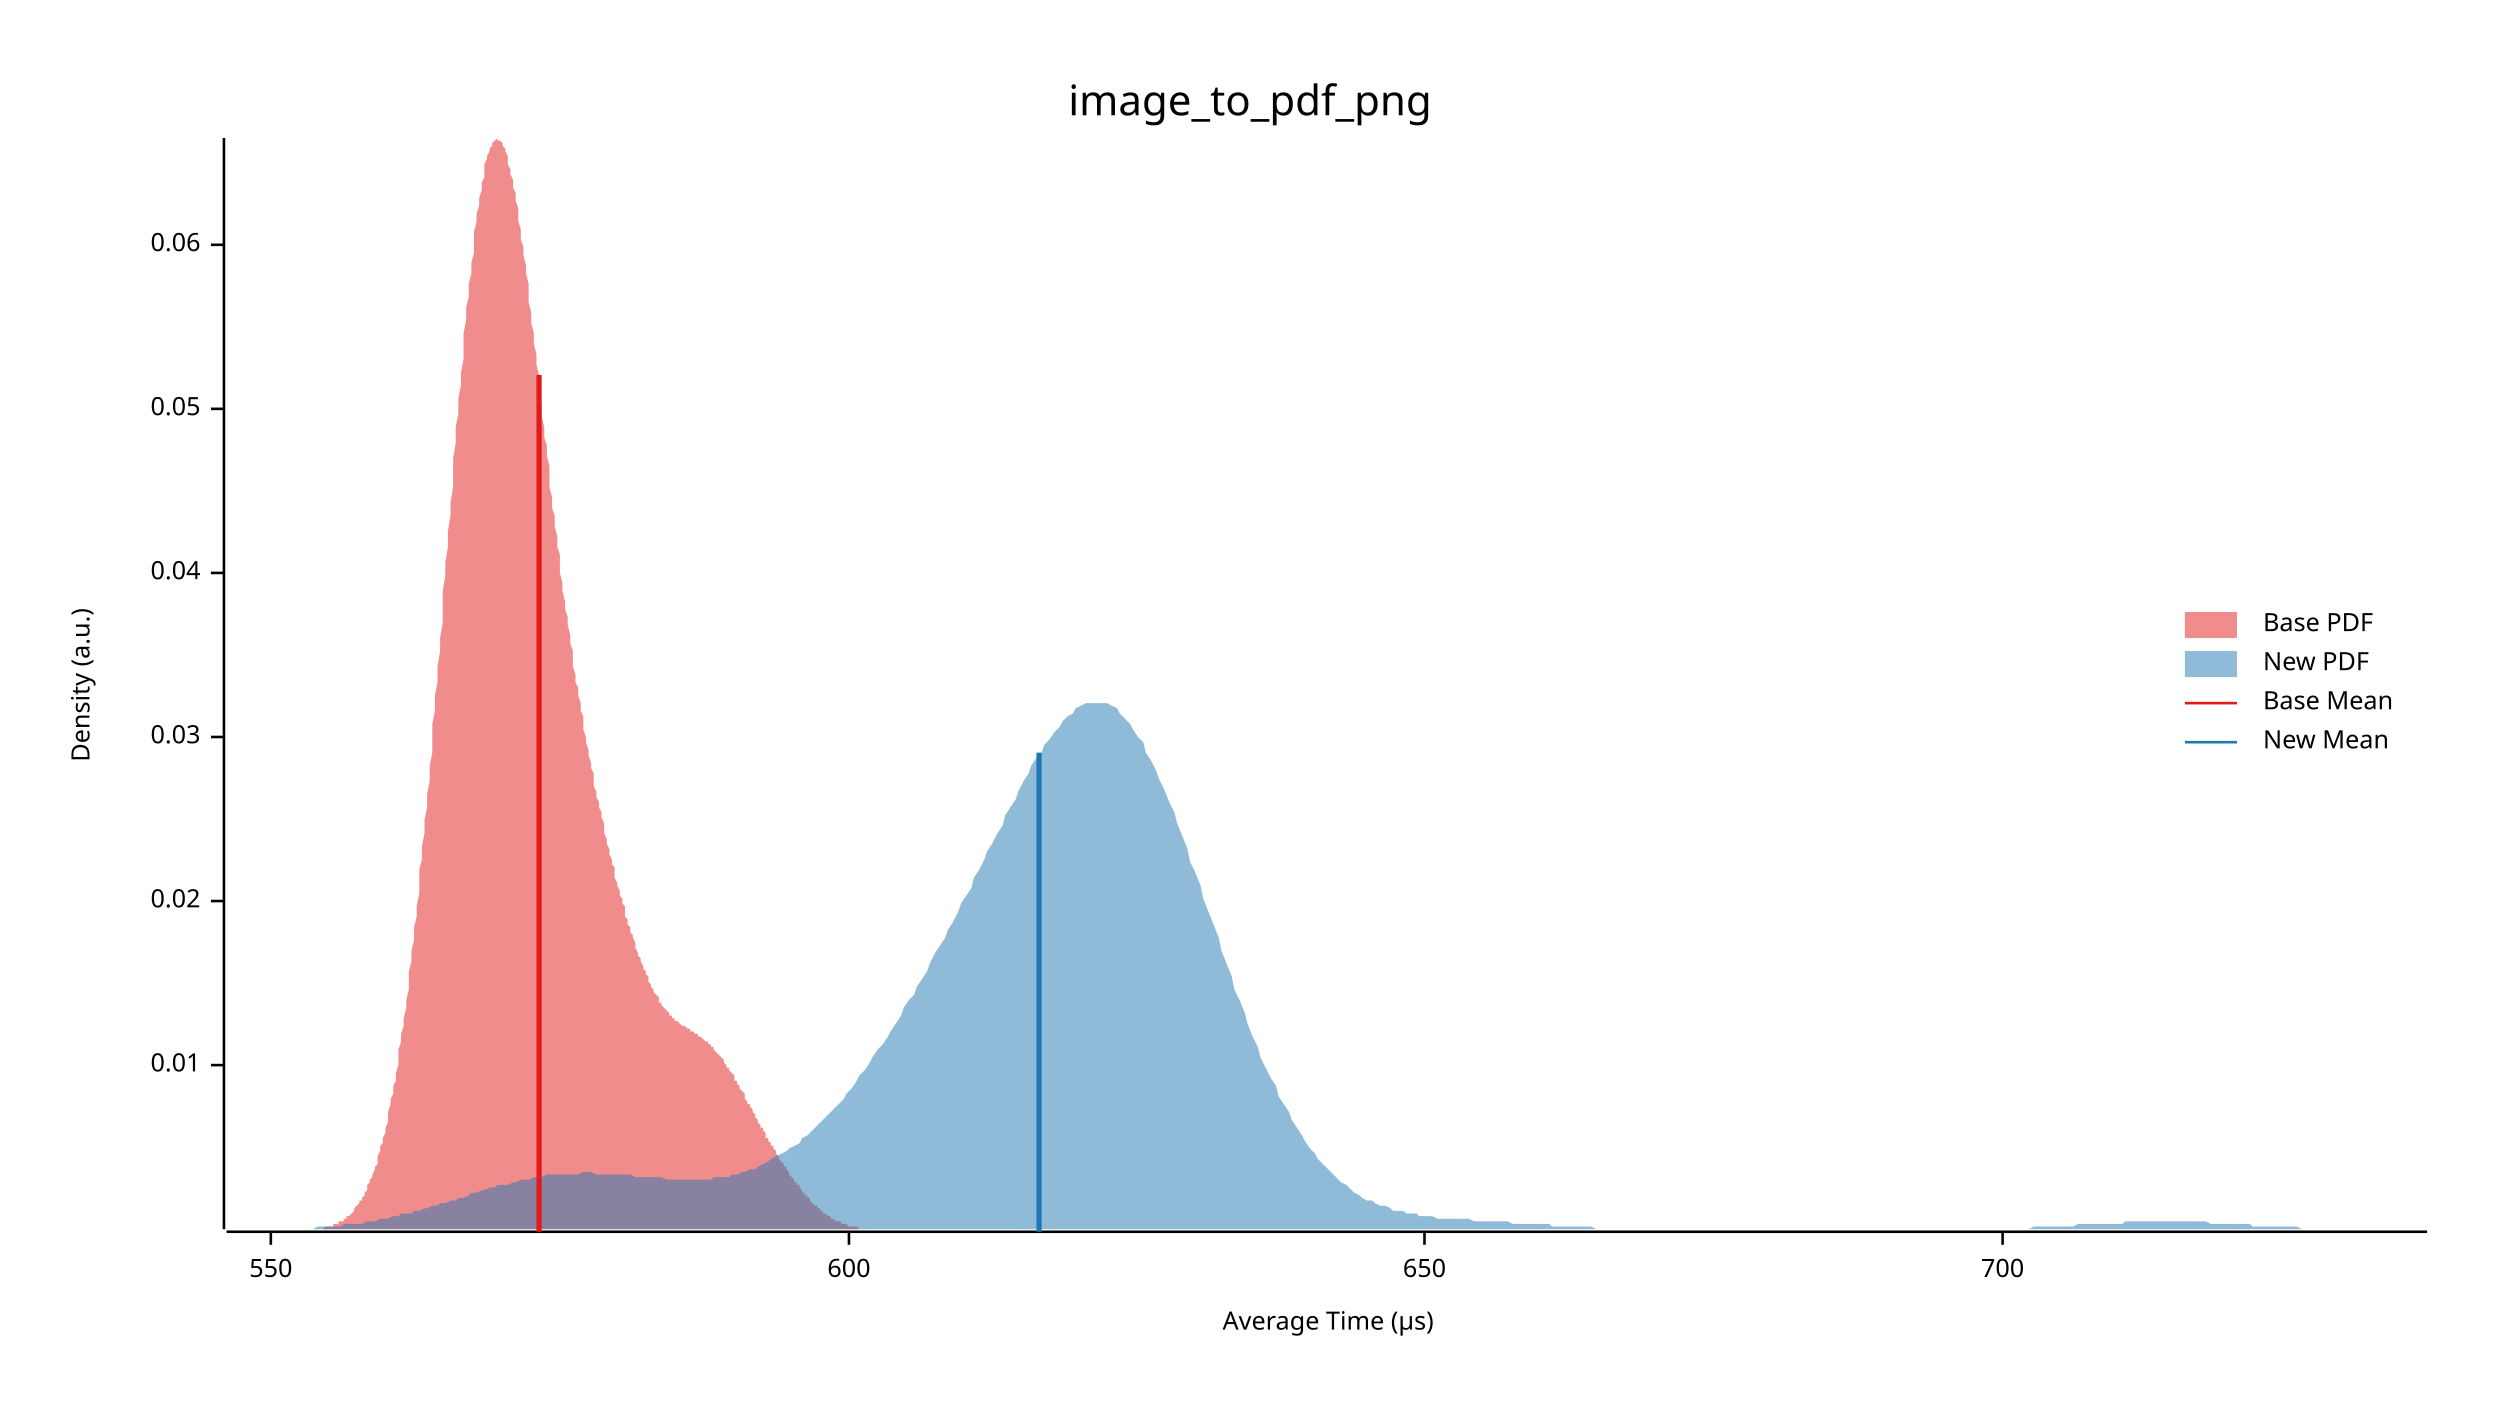
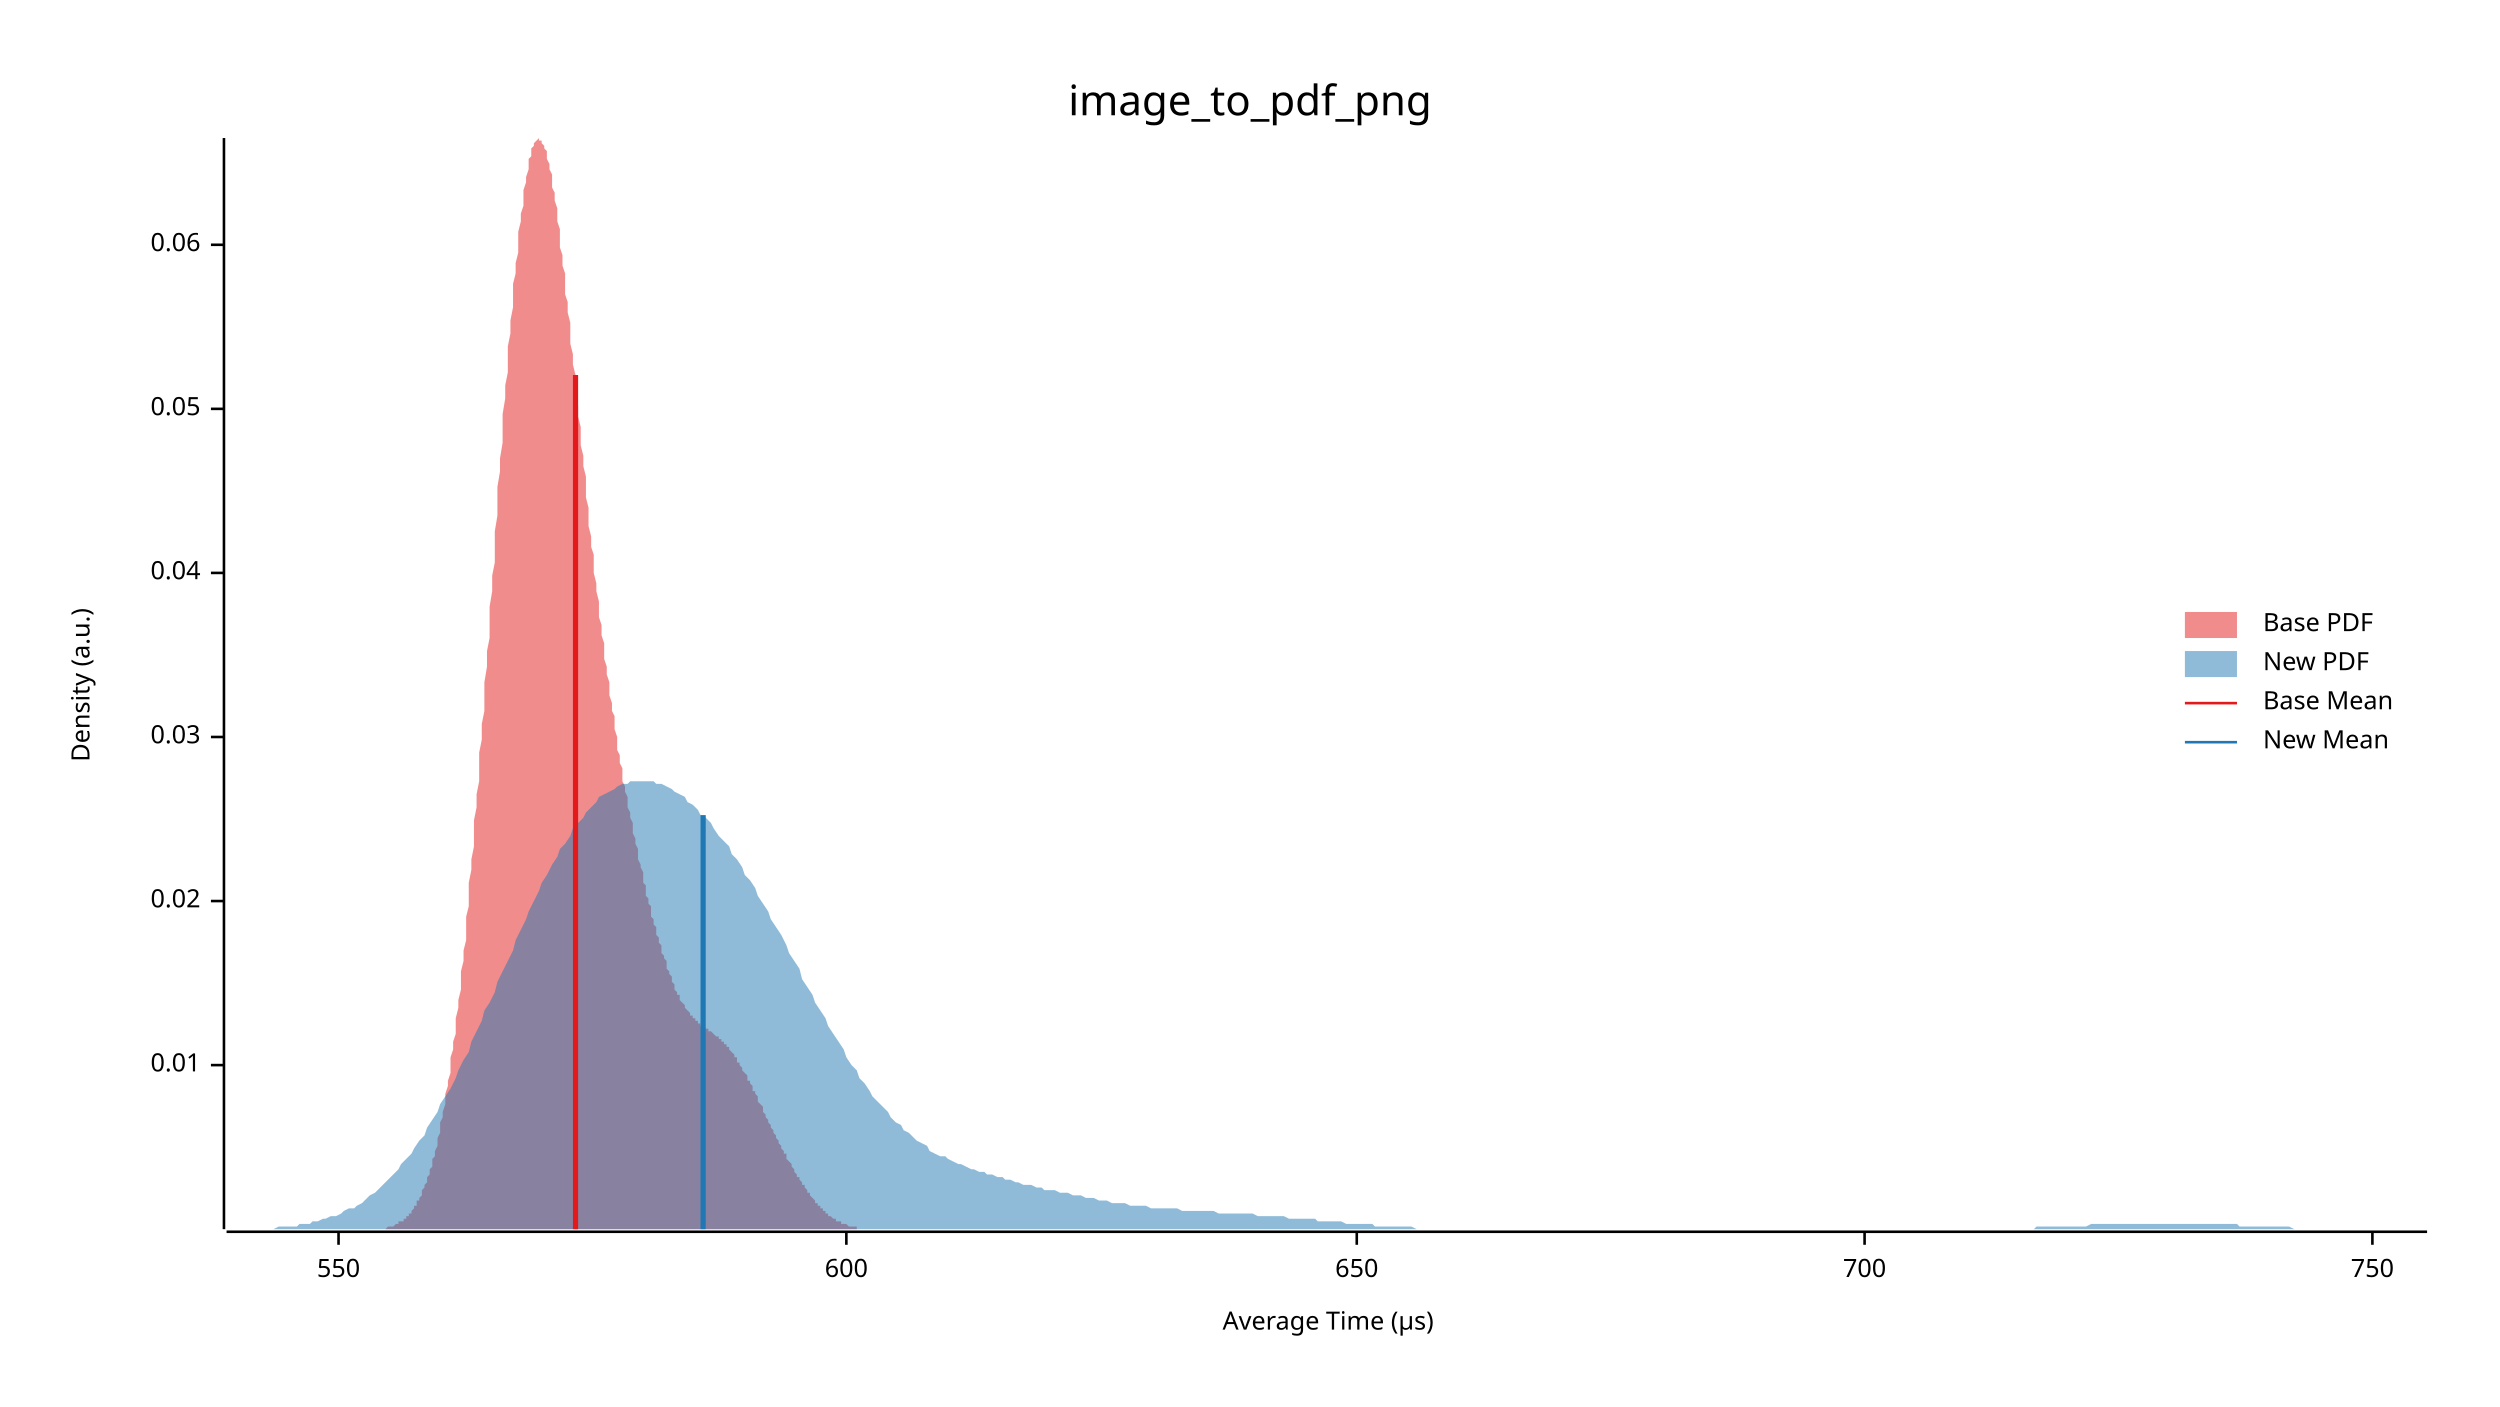
<svg xmlns="http://www.w3.org/2000/svg" width="960" height="540" viewBox="0 0 960 540">
  <text x="480" y="32" dy="0.76em" text-anchor="middle" font-family="sans-serif" font-size="16.129" opacity="1" fill="#000000">
image_to_pdf_png
</text>
  <text x="27" y="263" dy="0.76em" text-anchor="middle" font-family="sans-serif" font-size="9.677" opacity="1" fill="#000000" transform="rotate(270, 27, 263)">
Density (a.u.)
</text>
  <text x="510" y="513" dy="-0.5ex" text-anchor="middle" font-family="sans-serif" font-size="9.677" opacity="1" fill="#000000">
Average Time (µs)
</text>
  <polyline fill="none" opacity="1" stroke="#000000" stroke-width="1" points="86,53 86,472 " />
  <text x="77" y="409" dy="0.5ex" text-anchor="end" font-family="sans-serif" font-size="9.677" opacity="1" fill="#000000">
0.01
</text>
  <polyline fill="none" opacity="1" stroke="#000000" stroke-width="1" points="81,409 86,409 " />
  <text x="77" y="346" dy="0.5ex" text-anchor="end" font-family="sans-serif" font-size="9.677" opacity="1" fill="#000000">
0.02
</text>
  <polyline fill="none" opacity="1" stroke="#000000" stroke-width="1" points="81,346 86,346 " />
  <text x="77" y="283" dy="0.5ex" text-anchor="end" font-family="sans-serif" font-size="9.677" opacity="1" fill="#000000">
0.03
</text>
  <polyline fill="none" opacity="1" stroke="#000000" stroke-width="1" points="81,283 86,283 " />
  <text x="77" y="220" dy="0.5ex" text-anchor="end" font-family="sans-serif" font-size="9.677" opacity="1" fill="#000000">
0.04
</text>
  <polyline fill="none" opacity="1" stroke="#000000" stroke-width="1" points="81,220 86,220 " />
  <text x="77" y="157" dy="0.5ex" text-anchor="end" font-family="sans-serif" font-size="9.677" opacity="1" fill="#000000">
0.05
</text>
  <polyline fill="none" opacity="1" stroke="#000000" stroke-width="1" points="81,157 86,157 " />
  <text x="77" y="94" dy="0.5ex" text-anchor="end" font-family="sans-serif" font-size="9.677" opacity="1" fill="#000000">
0.06
</text>
  <polyline fill="none" opacity="1" stroke="#000000" stroke-width="1" points="81,94 86,94 " />
  <polyline fill="none" opacity="1" stroke="#000000" stroke-width="1" points="87,473 932,473 " />
-   <text x="104" y="483" dy="0.76em" text-anchor="middle" font-family="sans-serif" font-size="9.677" opacity="1" fill="#000000">
+   <text x="130" y="483" dy="0.76em" text-anchor="middle" font-family="sans-serif" font-size="9.677" opacity="1" fill="#000000">
550
</text>
-   <polyline fill="none" opacity="1" stroke="#000000" stroke-width="1" points="104,473 104,478 " />
-   <text x="326" y="483" dy="0.76em" text-anchor="middle" font-family="sans-serif" font-size="9.677" opacity="1" fill="#000000">
+   <polyline fill="none" opacity="1" stroke="#000000" stroke-width="1" points="130,473 130,478 " />
+   <text x="325" y="483" dy="0.76em" text-anchor="middle" font-family="sans-serif" font-size="9.677" opacity="1" fill="#000000">
600
</text>
-   <polyline fill="none" opacity="1" stroke="#000000" stroke-width="1" points="326,473 326,478 " />
-   <text x="547" y="483" dy="0.76em" text-anchor="middle" font-family="sans-serif" font-size="9.677" opacity="1" fill="#000000">
+   <polyline fill="none" opacity="1" stroke="#000000" stroke-width="1" points="325,473 325,478 " />
+   <text x="521" y="483" dy="0.76em" text-anchor="middle" font-family="sans-serif" font-size="9.677" opacity="1" fill="#000000">
650
</text>
-   <polyline fill="none" opacity="1" stroke="#000000" stroke-width="1" points="547,473 547,478 " />
-   <text x="769" y="483" dy="0.76em" text-anchor="middle" font-family="sans-serif" font-size="9.677" opacity="1" fill="#000000">
+   <polyline fill="none" opacity="1" stroke="#000000" stroke-width="1" points="521,473 521,478 " />
+   <text x="716" y="483" dy="0.76em" text-anchor="middle" font-family="sans-serif" font-size="9.677" opacity="1" fill="#000000">
700
</text>
-   <polyline fill="none" opacity="1" stroke="#000000" stroke-width="1" points="769,473 769,478 " />
-   <polygon opacity="0.5" fill="#E31A1C" points="117,472 117,472 118,472 118,472 119,472 119,472 120,472 120,472 120,472 121,472 121,472 122,472 122,472 123,472 123,472 124,472 124,472 124,472 125,471 125,471 126,471 126,471 127,471 127,471 128,471 128,471 128,470 129,470 129,470 130,470 130,469 131,469 131,469 132,469 132,468 132,468 133,468 133,467 134,467 134,467 135,466 135,466 136,465 136,465 136,464 137,463 137,463 138,462 138,461 139,461 139,460 140,459 140,458 141,457 141,456 141,455 142,454 142,453 143,452 143,451 144,449 144,448 145,447 145,445 145,444 146,442 146,440 147,439 147,437 148,435 148,433 149,431 149,429 149,427 150,424 150,422 151,420 151,417 152,415 152,412 153,409 153,406 153,403 154,400 154,397 155,394 155,391 156,387 156,384 157,380 157,376 157,373 158,369 158,365 159,361 159,356 160,352 160,348 161,343 161,339 161,334 162,330 162,325 163,320 163,315 164,310 164,305 165,300 165,294 166,289 166,284 166,278 167,273 167,267 168,262 168,256 169,250 169,245 170,239 170,233 170,227 171,221 171,216 172,210 172,204 173,198 173,193 174,187 174,181 174,176 175,170 175,164 176,159 176,153 177,148 177,143 178,138 178,133 178,128 179,123 179,118 180,114 180,109 181,105 181,101 182,97 182,93 182,89 183,85 183,82 184,79 184,76 185,73 185,70 186,68 186,65 186,63 187,61 187,60 188,58 188,57 189,56 189,55 190,54 190,54 190,54 191,53 191,54 192,54 192,54 193,55 193,56 194,57 194,58 195,60 195,61 195,63 196,65 196,67 197,69 197,72 198,74 198,77 199,80 199,82 199,85 200,88 200,92 201,95 201,98 202,102 202,105 203,109 203,113 203,116 204,120 204,124 205,128 205,132 206,136 206,140 207,144 207,148 207,152 208,156 208,160 209,164 209,168 210,171 210,175 211,179 211,183 211,187 212,191 212,195 213,198 213,202 214,206 214,210 215,213 215,217 215,220 216,224 216,227 217,231 217,234 218,237 218,240 219,244 219,247 220,250 220,253 220,256 221,259 221,262 222,264 222,267 223,270 223,273 224,275 224,278 224,280 225,283 225,285 226,288 226,290 227,293 227,295 228,297 228,300 228,302 229,304 229,306 230,308 230,310 231,312 231,314 232,316 232,318 232,320 233,322 233,324 234,326 234,328 235,330 235,332 236,333 236,335 236,337 237,339 237,340 238,342 238,344 239,345 239,347 240,348 240,350 240,352 241,353 241,355 242,356 242,358 243,359 243,360 244,362 244,363 244,364 245,366 245,367 246,368 246,369 247,371 247,372 248,373 248,374 249,375 249,376 249,377 250,378 250,379 251,380 251,381 252,382 252,382 253,383 253,384 253,385 254,385 254,386 255,387 255,387 256,388 256,388 257,389 257,389 257,390 258,390 258,391 259,391 259,392 260,392 260,392 261,393 261,393 261,393 262,394 262,394 263,394 263,394 264,395 264,395 265,395 265,396 265,396 266,396 266,396 267,397 267,397 268,397 268,398 269,398 269,398 269,398 270,399 270,399 271,400 271,400 272,400 272,401 273,401 273,402 274,402 274,403 274,403 275,404 275,404 276,405 276,405 277,406 277,406 278,407 278,408 278,408 279,409 279,410 280,410 280,411 281,412 281,412 282,413 282,414 282,415 283,415 283,416 284,417 284,418 285,419 285,419 286,420 286,421 286,422 287,423 287,424 288,424 288,425 289,426 289,427 290,428 290,428 290,429 291,430 291,431 292,432 292,433 293,433 293,434 294,435 294,436 294,437 295,437 295,438 296,439 296,440 297,440 297,441 298,442 298,443 298,443 299,444 299,445 300,446 300,446 301,447 301,448 302,448 302,449 303,450 303,450 303,451 304,452 304,452 305,453 305,454 306,454 306,455 307,455 307,456 307,456 308,457 308,458 309,458 309,459 310,459 310,460 311,460 311,461 311,461 312,462 312,462 313,463 313,463 314,463 314,464 315,464 315,465 315,465 316,465 316,466 317,466 317,466 318,467 318,467 319,467 319,468 319,468 320,468 320,468 321,469 321,469 322,469 322,469 323,469 323,470 323,470 324,470 324,470 325,470 325,470 326,471 326,471 327,471 327,471 328,471 328,471 328,471 329,471 329,471 330,472 330,472 331,472 331,472 332,472 332,472 332,472 333,472 333,472 334,472 334,472 335,472 335,472 336,472 336,472 336,472 337,472 337,472 338,472 338,472 339,472 339,472 340,472 340,472 117,472 " />
-   <polygon opacity="0.5" fill="#1F78B4" points="87,472 88,472 90,472 92,472 93,472 95,472 97,472 98,472 100,472 102,472 103,472 105,472 107,472 109,472 110,472 112,472 114,472 115,472 117,472 119,472 120,472 122,471 124,471 125,471 127,471 129,471 131,471 132,470 134,470 136,470 137,470 139,470 141,469 142,469 144,469 146,468 147,468 149,468 151,467 153,467 154,466 156,466 158,466 159,465 161,465 163,464 164,464 166,463 168,463 169,462 171,462 173,461 175,461 176,460 178,460 180,459 181,458 183,458 185,457 186,457 188,456 190,456 191,455 193,455 195,455 197,454 198,454 200,453 202,453 203,453 205,452 207,452 208,452 210,451 212,451 214,451 215,451 217,451 219,451 220,451 222,451 224,450 225,450 227,450 229,451 230,451 232,451 234,451 236,451 237,451 239,451 241,451 242,451 244,452 246,452 247,452 249,452 251,452 252,452 254,452 256,453 258,453 259,453 261,453 263,453 264,453 266,453 268,453 269,453 271,453 273,453 274,452 276,452 278,452 280,452 281,451 283,451 285,450 286,450 288,449 290,449 291,448 293,447 295,446 296,445 298,444 300,443 302,442 303,441 305,440 307,439 308,437 310,436 312,434 313,433 315,431 317,429 318,428 320,426 322,424 324,422 325,420 327,418 329,415 330,413 332,411 334,408 335,406 337,403 339,401 341,398 342,396 344,393 346,390 347,387 349,384 351,382 352,379 354,376 356,373 357,370 359,366 361,363 363,360 364,357 366,354 368,350 369,347 371,344 373,341 374,337 376,334 378,330 379,327 381,324 383,320 385,317 386,313 388,310 390,307 391,304 393,300 395,297 396,294 398,291 400,289 401,286 403,284 405,281 407,279 408,277 410,275 412,274 413,272 415,271 417,270 418,270 420,270 422,270 423,270 425,270 427,271 429,272 430,274 432,276 434,278 435,280 437,283 439,285 440,289 442,292 444,296 445,299 447,303 449,308 451,312 452,316 454,321 456,326 457,331 459,335 461,340 462,345 464,350 466,355 468,360 469,365 471,370 473,375 474,380 476,384 478,389 479,393 481,398 483,402 484,406 486,410 488,414 490,417 491,421 493,424 495,427 496,430 498,433 500,436 501,438 503,441 505,443 506,445 508,447 510,449 512,451 513,452 515,454 517,455 518,456 520,458 522,459 523,460 525,461 527,461 528,462 530,463 532,463 534,464 535,465 537,465 539,465 540,466 542,466 544,466 545,467 547,467 549,467 550,467 552,468 554,468 556,468 557,468 559,468 561,468 562,468 564,468 566,469 567,469 569,469 571,469 573,469 574,469 576,469 578,469 579,469 581,470 583,470 584,470 586,470 588,470 589,470 591,470 593,470 595,470 596,471 598,471 600,471 601,471 603,471 605,471 606,471 608,471 610,471 611,471 613,472 615,472 617,472 618,472 620,472 622,472 623,472 625,472 627,472 628,472 630,472 632,472 633,472 635,472 637,472 639,472 640,472 642,472 644,472 645,472 647,472 649,472 650,472 652,472 654,472 655,472 657,472 659,472 661,472 662,472 664,472 666,472 667,472 669,472 671,472 672,472 674,472 676,472 677,472 679,472 681,472 683,472 684,472 686,472 688,472 689,472 691,472 693,472 694,472 696,472 698,472 700,472 701,472 703,472 705,472 706,472 708,472 710,472 711,472 713,472 715,472 716,472 718,472 720,472 722,472 723,472 725,472 727,472 728,472 730,472 732,472 733,472 735,472 737,472 738,472 740,472 742,472 744,472 745,472 747,472 749,472 750,472 752,472 754,472 755,472 757,472 759,472 760,472 762,472 764,472 766,472 767,472 769,472 771,472 772,472 774,472 776,472 777,472 779,472 781,471 782,471 784,471 786,471 788,471 789,471 791,471 793,471 794,471 796,471 798,470 799,470 801,470 803,470 804,470 806,470 808,470 810,470 811,470 813,470 815,470 816,469 818,469 820,469 821,469 823,469 825,469 827,469 828,469 830,469 832,469 833,469 835,469 837,469 838,469 840,469 842,469 843,469 845,469 847,469 849,470 850,470 852,470 854,470 855,470 857,470 859,470 860,470 862,470 864,470 865,471 867,471 869,471 871,471 872,471 874,471 876,471 877,471 879,471 881,471 882,471 884,472 886,472 887,472 889,472 891,472 893,472 894,472 896,472 898,472 899,472 901,472 903,472 904,472 906,472 908,472 909,472 911,472 913,472 915,472 916,472 918,472 920,472 921,472 923,472 925,472 926,472 928,472 930,472 932,472 932,472 87,472 " />
-   <polyline fill="none" opacity="1" stroke="#E31A1C" stroke-width="2" points="207,473 207,144 " />
-   <polyline fill="none" opacity="1" stroke="#1F78B4" stroke-width="2" points="399,473 399,289 " />
+   <polyline fill="none" opacity="1" stroke="#000000" stroke-width="1" points="716,473 716,478 " />
+   <text x="911" y="483" dy="0.76em" text-anchor="middle" font-family="sans-serif" font-size="9.677" opacity="1" fill="#000000">
+ 750
+ </text>
+   <polyline fill="none" opacity="1" stroke="#000000" stroke-width="1" points="911,473 911,478 " />
+   <polygon opacity="0.5" fill="#E31A1C" points="142,472 142,472 142,472 143,472 143,472 144,472 144,472 144,472 145,472 145,472 146,472 146,472 146,472 147,472 147,472 147,472 148,472 148,472 149,471 149,471 149,471 150,471 150,471 151,471 151,471 151,471 152,470 152,470 153,470 153,470 153,469 154,469 154,469 155,469 155,468 155,468 156,468 156,467 157,467 157,467 157,466 158,466 158,465 158,465 159,464 159,463 160,463 160,462 160,461 161,461 161,460 162,459 162,458 162,457 163,456 163,455 164,454 164,453 164,452 165,451 165,449 166,448 166,447 166,445 167,444 167,442 168,440 168,439 168,437 169,435 169,433 169,431 170,429 170,427 171,424 171,422 171,420 172,417 172,415 173,412 173,409 173,406 174,403 174,400 175,397 175,394 175,391 176,387 176,384 177,380 177,376 177,373 178,369 178,365 179,361 179,356 179,352 180,348 180,343 180,339 181,334 181,330 182,325 182,320 182,315 183,310 183,305 184,300 184,294 184,289 185,284 185,278 186,273 186,267 186,262 187,256 187,250 188,245 188,239 188,233 189,227 189,221 190,216 190,210 190,204 191,198 191,193 191,187 192,181 192,176 193,170 193,164 193,159 194,153 194,148 195,143 195,138 195,133 196,128 196,123 197,118 197,114 197,109 198,105 198,101 199,97 199,93 199,89 200,85 200,82 201,79 201,76 201,73 202,70 202,68 203,65 203,63 203,61 204,60 204,58 204,57 205,56 205,55 206,54 206,54 206,54 207,53 207,54 208,54 208,54 208,55 209,56 209,57 210,58 210,60 210,61 211,63 211,65 212,67 212,69 212,72 213,74 213,77 214,80 214,82 214,85 215,88 215,92 215,95 216,98 216,102 217,105 217,109 217,113 218,116 218,120 219,124 219,128 219,132 220,136 220,140 221,144 221,148 221,152 222,156 222,160 223,164 223,168 223,171 224,175 224,179 225,183 225,187 225,191 226,195 226,198 226,202 227,206 227,210 228,213 228,217 228,220 229,224 229,227 230,231 230,234 230,237 231,240 231,244 232,247 232,250 232,253 233,256 233,259 234,262 234,264 234,267 235,270 235,273 236,275 236,278 236,280 237,283 237,285 237,288 238,290 238,293 239,295 239,297 239,300 240,302 240,304 241,306 241,308 241,310 242,312 242,314 243,316 243,318 243,320 244,322 244,324 245,326 245,328 245,330 246,332 246,333 247,335 247,337 247,339 248,340 248,342 248,344 249,345 249,347 250,348 250,350 250,352 251,353 251,355 252,356 252,358 252,359 253,360 253,362 254,363 254,364 254,366 255,367 255,368 256,369 256,371 256,372 257,373 257,374 258,375 258,376 258,377 259,378 259,379 259,380 260,381 260,382 261,382 261,383 261,384 262,385 262,385 263,386 263,387 263,387 264,388 264,388 265,389 265,389 265,390 266,390 266,391 267,391 267,392 267,392 268,392 268,393 269,393 269,393 269,394 270,394 270,394 270,394 271,395 271,395 272,395 272,396 272,396 273,396 273,396 274,397 274,397 274,397 275,398 275,398 276,398 276,398 276,399 277,399 277,400 278,400 278,400 278,401 279,401 279,402 280,402 280,403 280,403 281,404 281,404 282,405 282,405 282,406 283,406 283,407 283,408 284,408 284,409 285,410 285,410 285,411 286,412 286,412 287,413 287,414 287,415 288,415 288,416 289,417 289,418 289,419 290,419 290,420 291,421 291,422 291,423 292,424 292,424 293,425 293,426 293,427 294,428 294,428 294,429 295,430 295,431 296,432 296,433 296,433 297,434 297,435 298,436 298,437 298,437 299,438 299,439 300,440 300,440 300,441 301,442 301,443 302,443 302,444 302,445 303,446 303,446 304,447 304,448 304,448 305,449 305,450 305,450 306,451 306,452 307,452 307,453 307,453 308,454 308,455 309,455 309,456 309,456 310,457 310,458 311,458 311,459 311,459 312,460 312,460 313,461 313,461 313,462 314,462 314,463 315,463 315,463 315,464 316,464 316,465 316,465 317,465 317,466 318,466 318,466 318,467 319,467 319,467 320,468 320,468 320,468 321,468 321,469 322,469 322,469 322,469 323,469 323,470 324,470 324,470 324,470 325,470 325,470 326,471 326,471 326,471 327,471 327,471 327,471 328,471 328,471 329,471 329,472 329,472 330,472 330,472 331,472 331,472 331,472 332,472 332,472 333,472 333,472 333,472 334,472 334,472 335,472 335,472 335,472 336,472 336,472 337,472 337,472 337,472 338,472 338,472 142,472 " />
+   <polygon opacity="0.5" fill="#1F78B4" points="87,472 88,472 90,472 92,472 93,472 95,472 97,472 98,472 100,472 102,472 103,472 105,472 107,471 109,471 110,471 112,471 114,471 115,470 117,470 119,470 120,469 122,469 124,468 125,468 127,467 129,467 131,466 132,465 134,464 136,464 137,463 139,462 141,460 142,459 144,458 146,456 147,455 149,453 151,451 153,449 154,447 156,445 158,443 159,441 161,438 163,436 164,433 166,430 168,427 169,424 171,421 173,418 175,414 176,411 178,407 180,404 181,400 183,396 185,392 186,388 188,385 190,381 191,377 193,373 195,369 197,365 198,361 200,357 202,353 203,350 205,346 207,342 208,339 210,336 212,332 214,329 215,326 217,324 219,321 220,318 222,316 224,314 225,312 227,310 229,308 230,306 232,305 234,304 236,303 237,302 239,301 241,301 242,300 244,300 246,300 247,300 249,300 251,300 252,301 254,301 256,302 258,303 259,304 261,305 263,306 264,308 266,309 268,311 269,313 271,314 273,316 274,318 276,321 278,323 280,325 281,328 283,330 285,333 286,336 288,338 290,341 291,344 293,347 295,350 296,353 298,356 300,359 302,363 303,366 305,369 307,372 308,376 310,379 312,382 313,385 315,388 317,391 318,394 320,397 322,400 324,403 325,406 327,409 329,411 330,414 332,416 334,419 335,421 337,423 339,425 341,427 342,429 344,431 346,432 347,434 349,435 351,437 352,438 354,439 356,440 357,442 359,443 361,444 363,444 364,445 366,446 368,447 369,447 371,448 373,449 374,449 376,450 378,450 379,451 381,451 383,452 385,452 386,453 388,453 390,454 391,454 393,455 395,455 396,455 398,456 400,456 401,457 403,457 405,457 407,458 408,458 410,458 412,459 413,459 415,459 417,460 418,460 420,460 422,461 423,461 425,461 427,462 429,462 430,462 432,462 434,463 435,463 437,463 439,463 440,463 442,464 444,464 445,464 447,464 449,464 451,464 452,464 454,465 456,465 457,465 459,465 461,465 462,465 464,465 466,465 468,466 469,466 471,466 473,466 474,466 476,466 478,466 479,466 481,466 483,467 484,467 486,467 488,467 490,467 491,467 493,467 495,468 496,468 498,468 500,468 501,468 503,468 505,468 506,469 508,469 510,469 512,469 513,469 515,469 517,470 518,470 520,470 522,470 523,470 525,470 527,470 528,471 530,471 532,471 534,471 535,471 537,471 539,471 540,471 542,471 544,472 545,472 547,472 549,472 550,472 552,472 554,472 556,472 557,472 559,472 561,472 562,472 564,472 566,472 567,472 569,472 571,472 573,472 574,472 576,472 578,472 579,472 581,472 583,472 584,472 586,472 588,472 589,472 591,472 593,472 595,472 596,472 598,472 600,472 601,472 603,472 605,472 606,472 608,472 610,472 611,472 613,472 615,472 617,472 618,472 620,472 622,472 623,472 625,472 627,472 628,472 630,472 632,472 633,472 635,472 637,472 639,472 640,472 642,472 644,472 645,472 647,472 649,472 650,472 652,472 654,472 655,472 657,472 659,472 661,472 662,472 664,472 666,472 667,472 669,472 671,472 672,472 674,472 676,472 677,472 679,472 681,472 683,472 684,472 686,472 688,472 689,472 691,472 693,472 694,472 696,472 698,472 700,472 701,472 703,472 705,472 706,472 708,472 710,472 711,472 713,472 715,472 716,472 718,472 720,472 722,472 723,472 725,472 727,472 728,472 730,472 732,472 733,472 735,472 737,472 738,472 740,472 742,472 744,472 745,472 747,472 749,472 750,472 752,472 754,472 755,472 757,472 759,472 760,472 762,472 764,472 766,472 767,472 769,472 771,472 772,472 774,472 776,472 777,472 779,472 781,472 782,471 784,471 786,471 788,471 789,471 791,471 793,471 794,471 796,471 798,471 799,471 801,471 803,470 804,470 806,470 808,470 810,470 811,470 813,470 815,470 816,470 818,470 820,470 821,470 823,470 825,470 827,470 828,470 830,470 832,470 833,470 835,470 837,470 838,470 840,470 842,470 843,470 845,470 847,470 849,470 850,470 852,470 854,470 855,470 857,470 859,470 860,471 862,471 864,471 865,471 867,471 869,471 871,471 872,471 874,471 876,471 877,471 879,471 881,472 882,472 884,472 886,472 887,472 889,472 891,472 893,472 894,472 896,472 898,472 899,472 901,472 903,472 904,472 906,472 908,472 909,472 911,472 913,472 915,472 916,472 918,472 920,472 921,472 923,472 925,472 926,472 928,472 930,472 932,472 932,472 87,472 " />
+   <polyline fill="none" opacity="1" stroke="#E31A1C" stroke-width="2" points="221,472 221,144 " />
+   <polyline fill="none" opacity="1" stroke="#1F78B4" stroke-width="2" points="270,472 270,313 " />
  <text x="869" y="235" dy="0.76em" text-anchor="start" font-family="sans-serif" font-size="9.677" opacity="1" fill="#000000">
Base PDF
</text>
  <text x="869" y="250" dy="0.76em" text-anchor="start" font-family="sans-serif" font-size="9.677" opacity="1" fill="#000000">
New PDF
</text>
  <text x="869" y="265" dy="0.76em" text-anchor="start" font-family="sans-serif" font-size="9.677" opacity="1" fill="#000000">
Base Mean
</text>
  <text x="869" y="280" dy="0.76em" text-anchor="start" font-family="sans-serif" font-size="9.677" opacity="1" fill="#000000">
New Mean
</text>
  <rect x="839" y="235" width="20" height="10" opacity="0.5" fill="#E31A1C" stroke="none" />
  <rect x="839" y="250" width="20" height="10" opacity="0.5" fill="#1F78B4" stroke="none" />
  <polyline fill="none" opacity="1" stroke="#E31A1C" stroke-width="1" points="839,270 859,270 " />
  <polyline fill="none" opacity="1" stroke="#1F78B4" stroke-width="1" points="839,285 859,285 " />
</svg>
